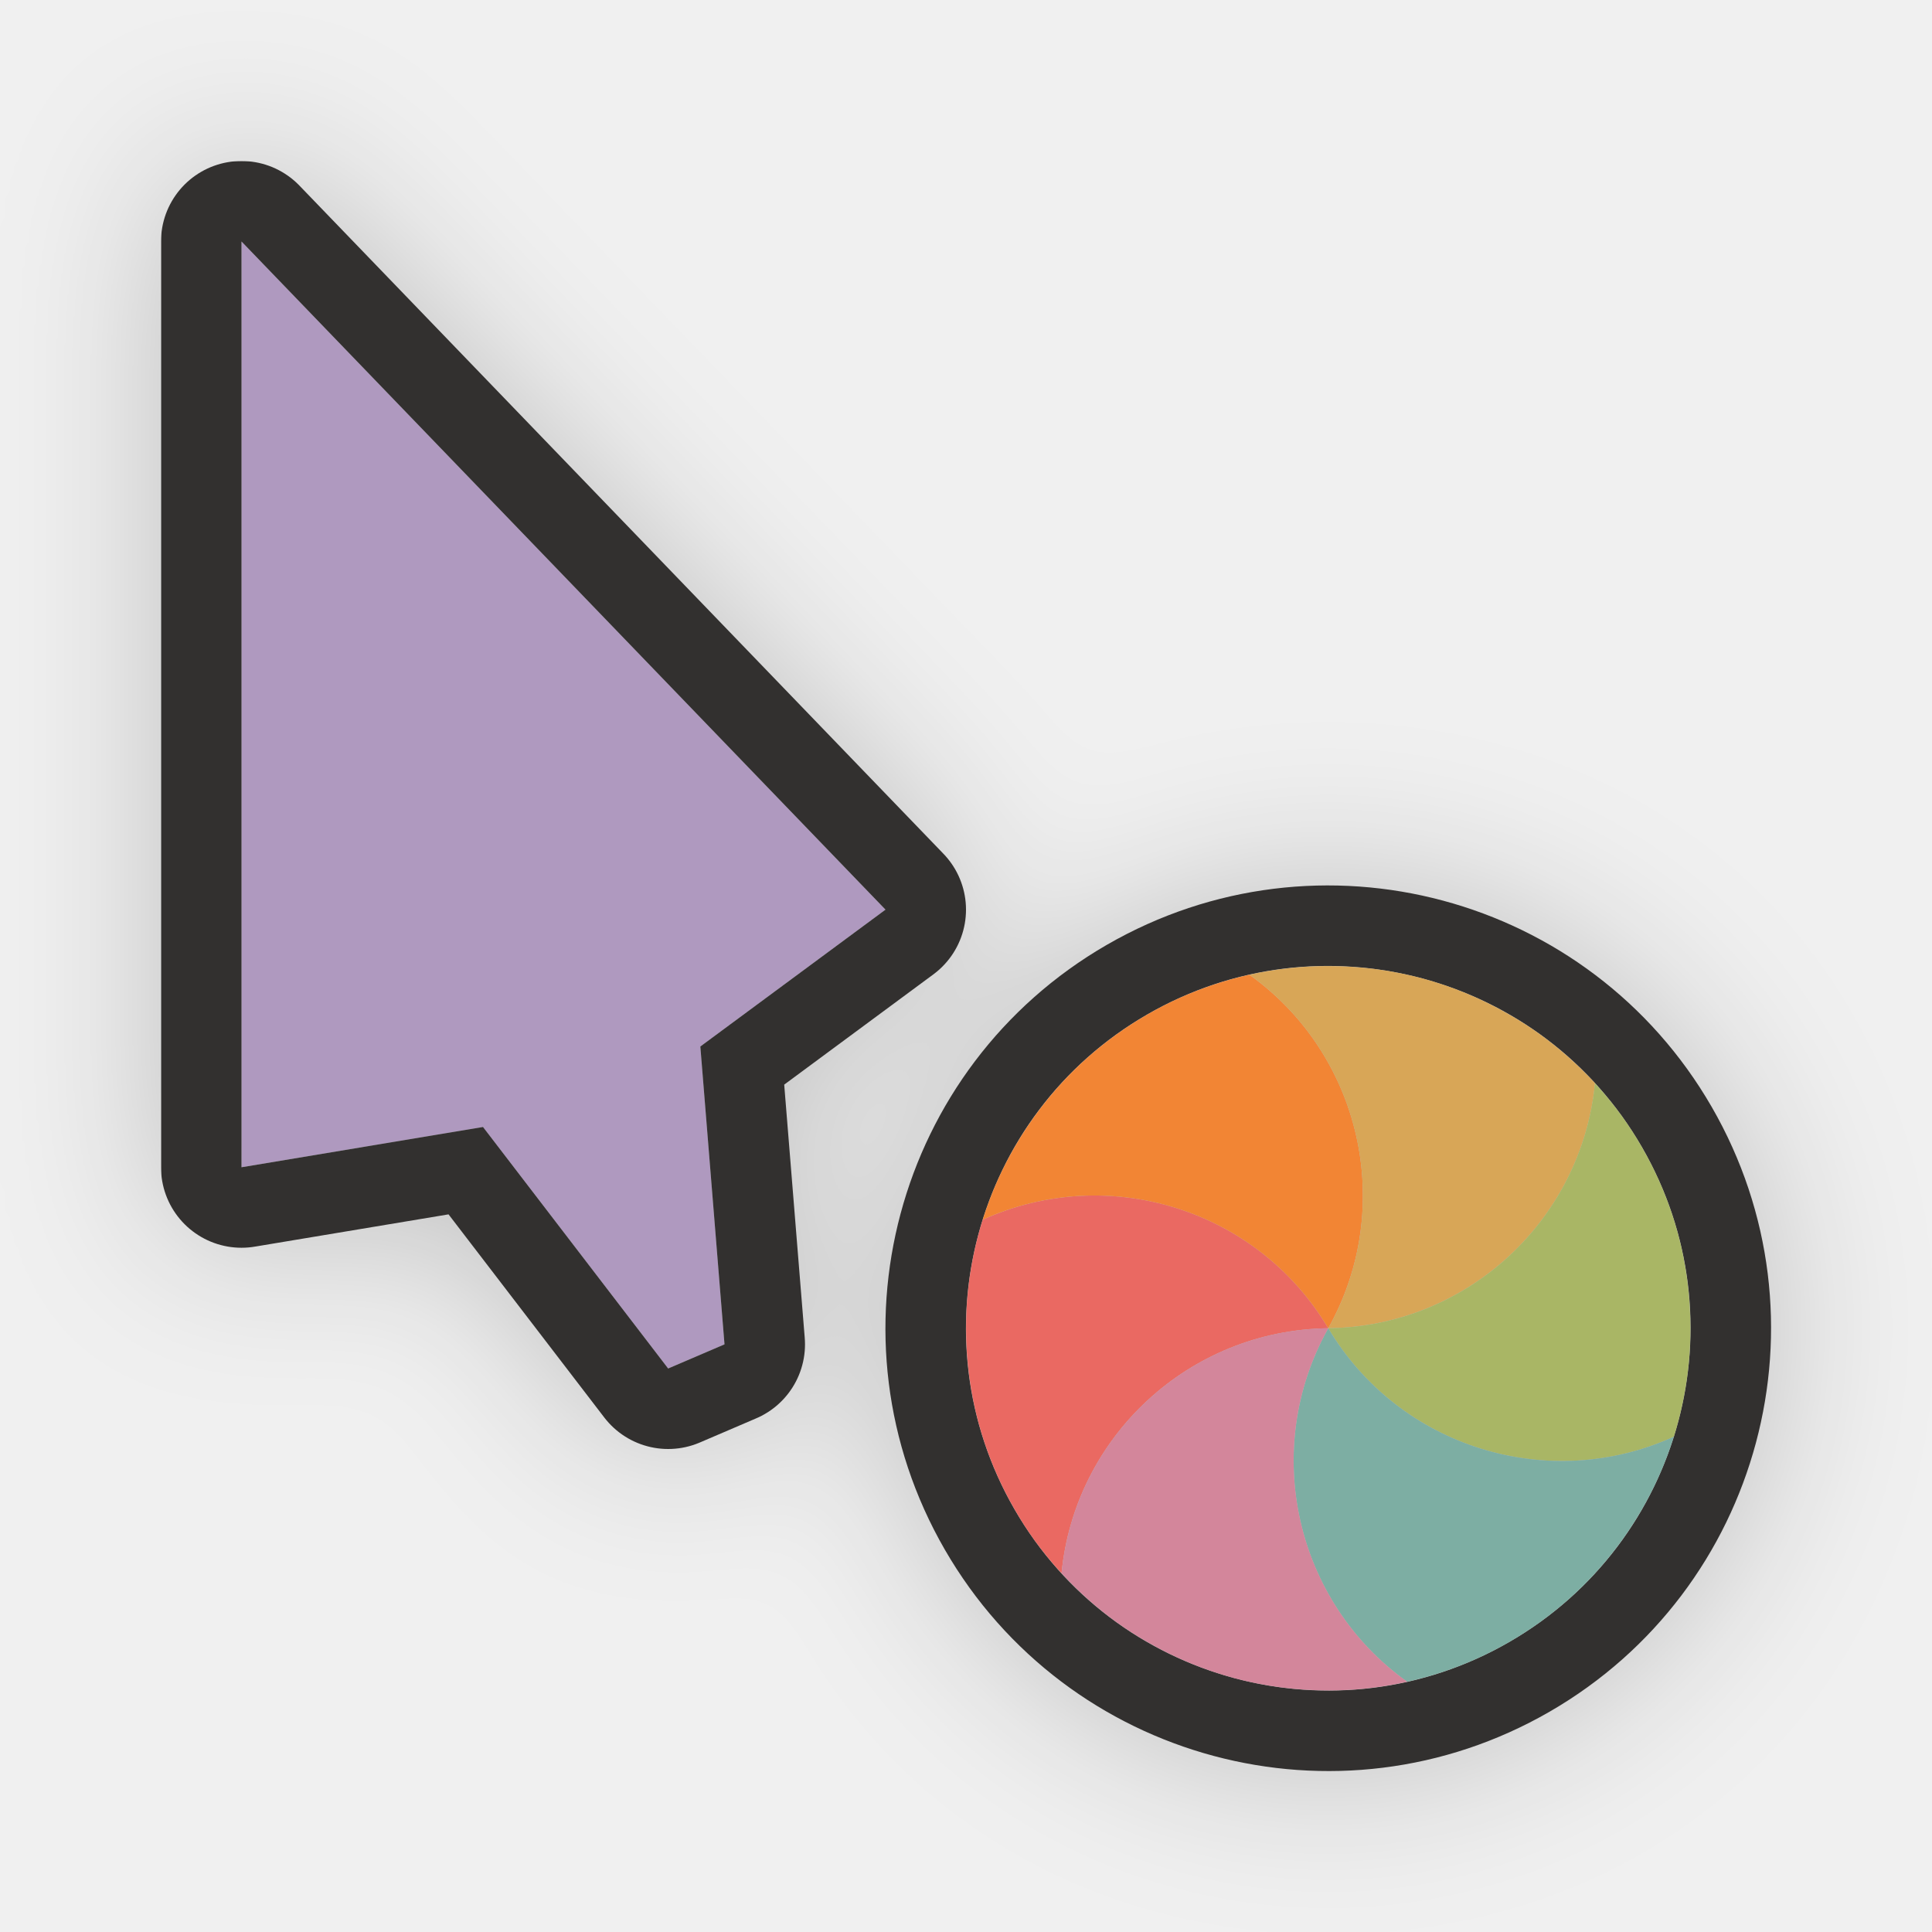
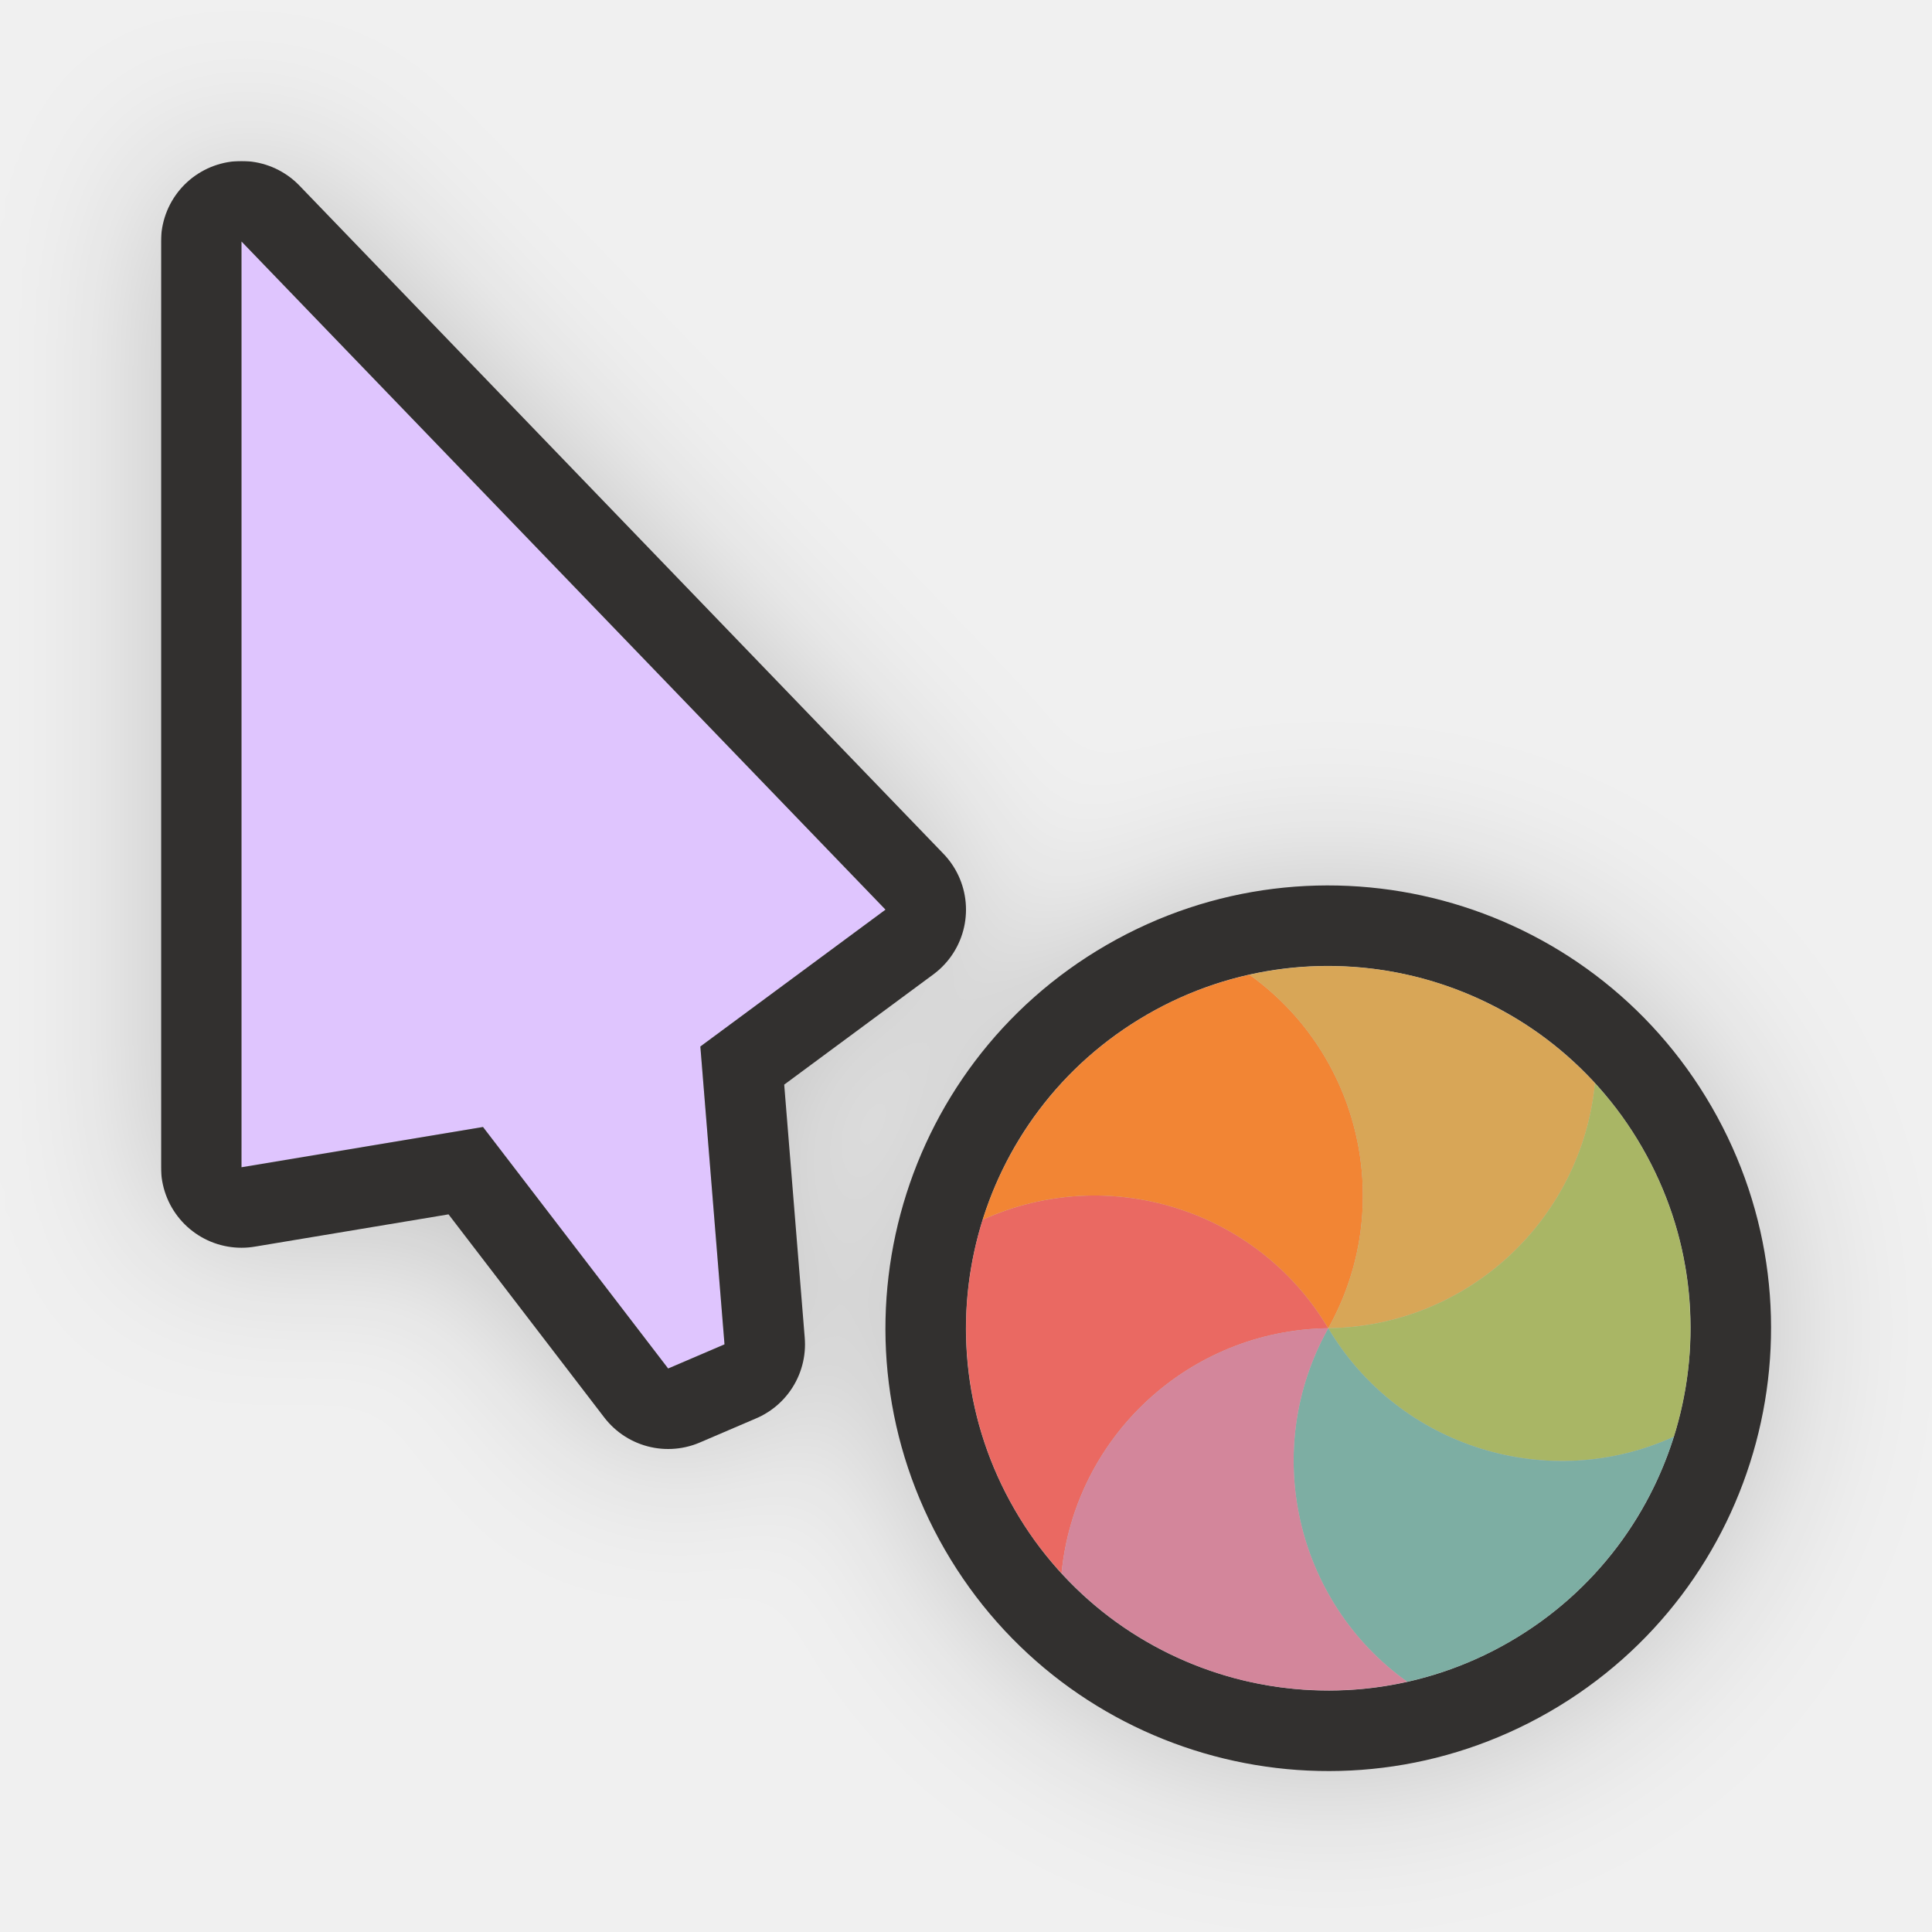
<svg xmlns="http://www.w3.org/2000/svg" width="24" height="24" viewBox="0 0 24 24" fill="none">
  <g clip-path="url(#clip0_197_3778)" filter="url(#filter0_d_197_3778)">
    <mask id="path-1-outside-1_197_3778" maskUnits="userSpaceOnUse" x="2" y="2" width="10" height="16" fill="black">
      <rect fill="white" x="2" y="2" width="10" height="16" />
      <path d="M11 11.3L3 3L3 14.5L6 14L8.3 17L9 16.7L8.7 13L11 11.3Z" />
    </mask>
-     <path d="M11 11.3L3 3L3 14.5L6 14L8.3 17L9 16.7L8.7 13L11 11.3Z" fill="#AF99BF" />
+     <path d="M11 11.3L3 3L3 14.5L6 14L8.3 17L9 16.7L8.7 13L11 11.3Z" fill="#DFC5FE" />
    <path d="M11 11.3L3 3L3 14.5L6 14L8.3 17L9 16.7L8.7 13L11 11.3Z" stroke="#32302F" stroke-width="2" stroke-linejoin="round" mask="url(#path-1-outside-1_197_3778)" />
    <circle cx="16.5" cy="16.5" r="5" transform="rotate(-120 16.5 16.5)" stroke="#32302F" stroke-linejoin="round" />
    <path d="M13.187 19.544C13.066 19.412 12.952 19.273 12.847 19.128C12.761 19.007 12.679 18.881 12.604 18.75C12.402 18.401 12.253 18.036 12.153 17.665C12.054 17.293 12.001 16.903 12.001 16.5C12.001 16.348 12.008 16.198 12.023 16.051C12.054 15.745 12.116 15.444 12.207 15.152C13.757 14.448 15.615 15.012 16.5 16.5C14.768 16.523 13.351 17.85 13.187 19.544Z" fill="#EA6962" />
    <path d="M12.207 15.152C12.261 14.982 12.324 14.814 12.398 14.651C12.459 14.515 12.528 14.382 12.603 14.251C12.805 13.902 13.046 13.59 13.318 13.318C13.59 13.046 13.902 12.805 14.25 12.604C14.382 12.528 14.515 12.459 14.651 12.398C14.93 12.272 15.222 12.175 15.521 12.108C16.906 13.098 17.346 14.989 16.5 16.5C15.614 15.012 13.757 14.448 12.207 15.152Z" fill="#F28534" />
    <path d="M15.521 12.108C15.695 12.069 15.872 12.041 16.051 12.023C16.198 12.008 16.348 12.001 16.5 12.001C16.903 12.001 17.293 12.054 17.665 12.153C18.036 12.253 18.401 12.402 18.75 12.604C18.881 12.679 19.007 12.761 19.128 12.847C19.377 13.027 19.606 13.231 19.814 13.456C19.649 15.15 18.232 16.477 16.5 16.5C17.346 14.989 16.905 13.098 15.521 12.108Z" fill="#D8A657" />
    <path d="M19.813 13.456C19.934 13.588 20.048 13.727 20.153 13.872C20.239 13.993 20.321 14.119 20.396 14.25C20.598 14.599 20.747 14.964 20.847 15.335C20.946 15.707 20.999 16.097 20.999 16.5C20.999 16.652 20.992 16.802 20.977 16.949C20.946 17.255 20.884 17.556 20.793 17.848C19.243 18.552 17.385 17.988 16.5 16.5C18.232 16.477 19.649 15.15 19.813 13.456Z" fill="#A9B665" />
    <path d="M20.793 17.847C20.739 18.018 20.676 18.186 20.602 18.349C20.541 18.485 20.472 18.618 20.397 18.749C20.195 19.098 19.954 19.41 19.682 19.682C19.41 19.954 19.099 20.195 18.75 20.396C18.618 20.472 18.485 20.541 18.349 20.602C18.07 20.728 17.778 20.825 17.479 20.891C16.095 19.902 15.654 18.011 16.5 16.5C17.386 17.988 19.244 18.552 20.793 17.847Z" fill="#7DAEA3" />
    <path d="M17.48 20.891C17.305 20.93 17.128 20.959 16.949 20.977C16.802 20.992 16.652 20.999 16.5 20.999C16.097 20.999 15.707 20.946 15.335 20.847C14.964 20.747 14.599 20.598 14.25 20.396C14.119 20.321 13.993 20.239 13.872 20.153C13.623 19.973 13.394 19.769 13.187 19.544C13.351 17.85 14.768 16.523 16.5 16.5C15.654 18.011 16.095 19.902 17.48 20.891Z" fill="#D3869B" />
  </g>
  <defs>
    <filter id="filter0_d_197_3778" x="-2" y="-2" width="28" height="28" filterUnits="userSpaceOnUse" color-interpolation-filters="sRGB">
      <feFlood flood-opacity="0" result="BackgroundImageFix" />
      <feColorMatrix in="SourceAlpha" type="matrix" values="0 0 0 0 0 0 0 0 0 0 0 0 0 0 0 0 0 0 127 0" result="hardAlpha" />
      <feOffset />
      <feGaussianBlur stdDeviation="1" />
      <feColorMatrix type="matrix" values="0 0 0 0 0 0 0 0 0 0 0 0 0 0 0 0 0 0 0.2 0" />
      <feBlend mode="normal" in2="BackgroundImageFix" result="effect1_dropShadow_197_3778" />
      <feBlend mode="normal" in="SourceGraphic" in2="effect1_dropShadow_197_3778" result="shape" />
    </filter>
    <clipPath id="clip0_197_3778">
      <rect width="24" height="24" fill="white" />
    </clipPath>
  </defs>
</svg>
